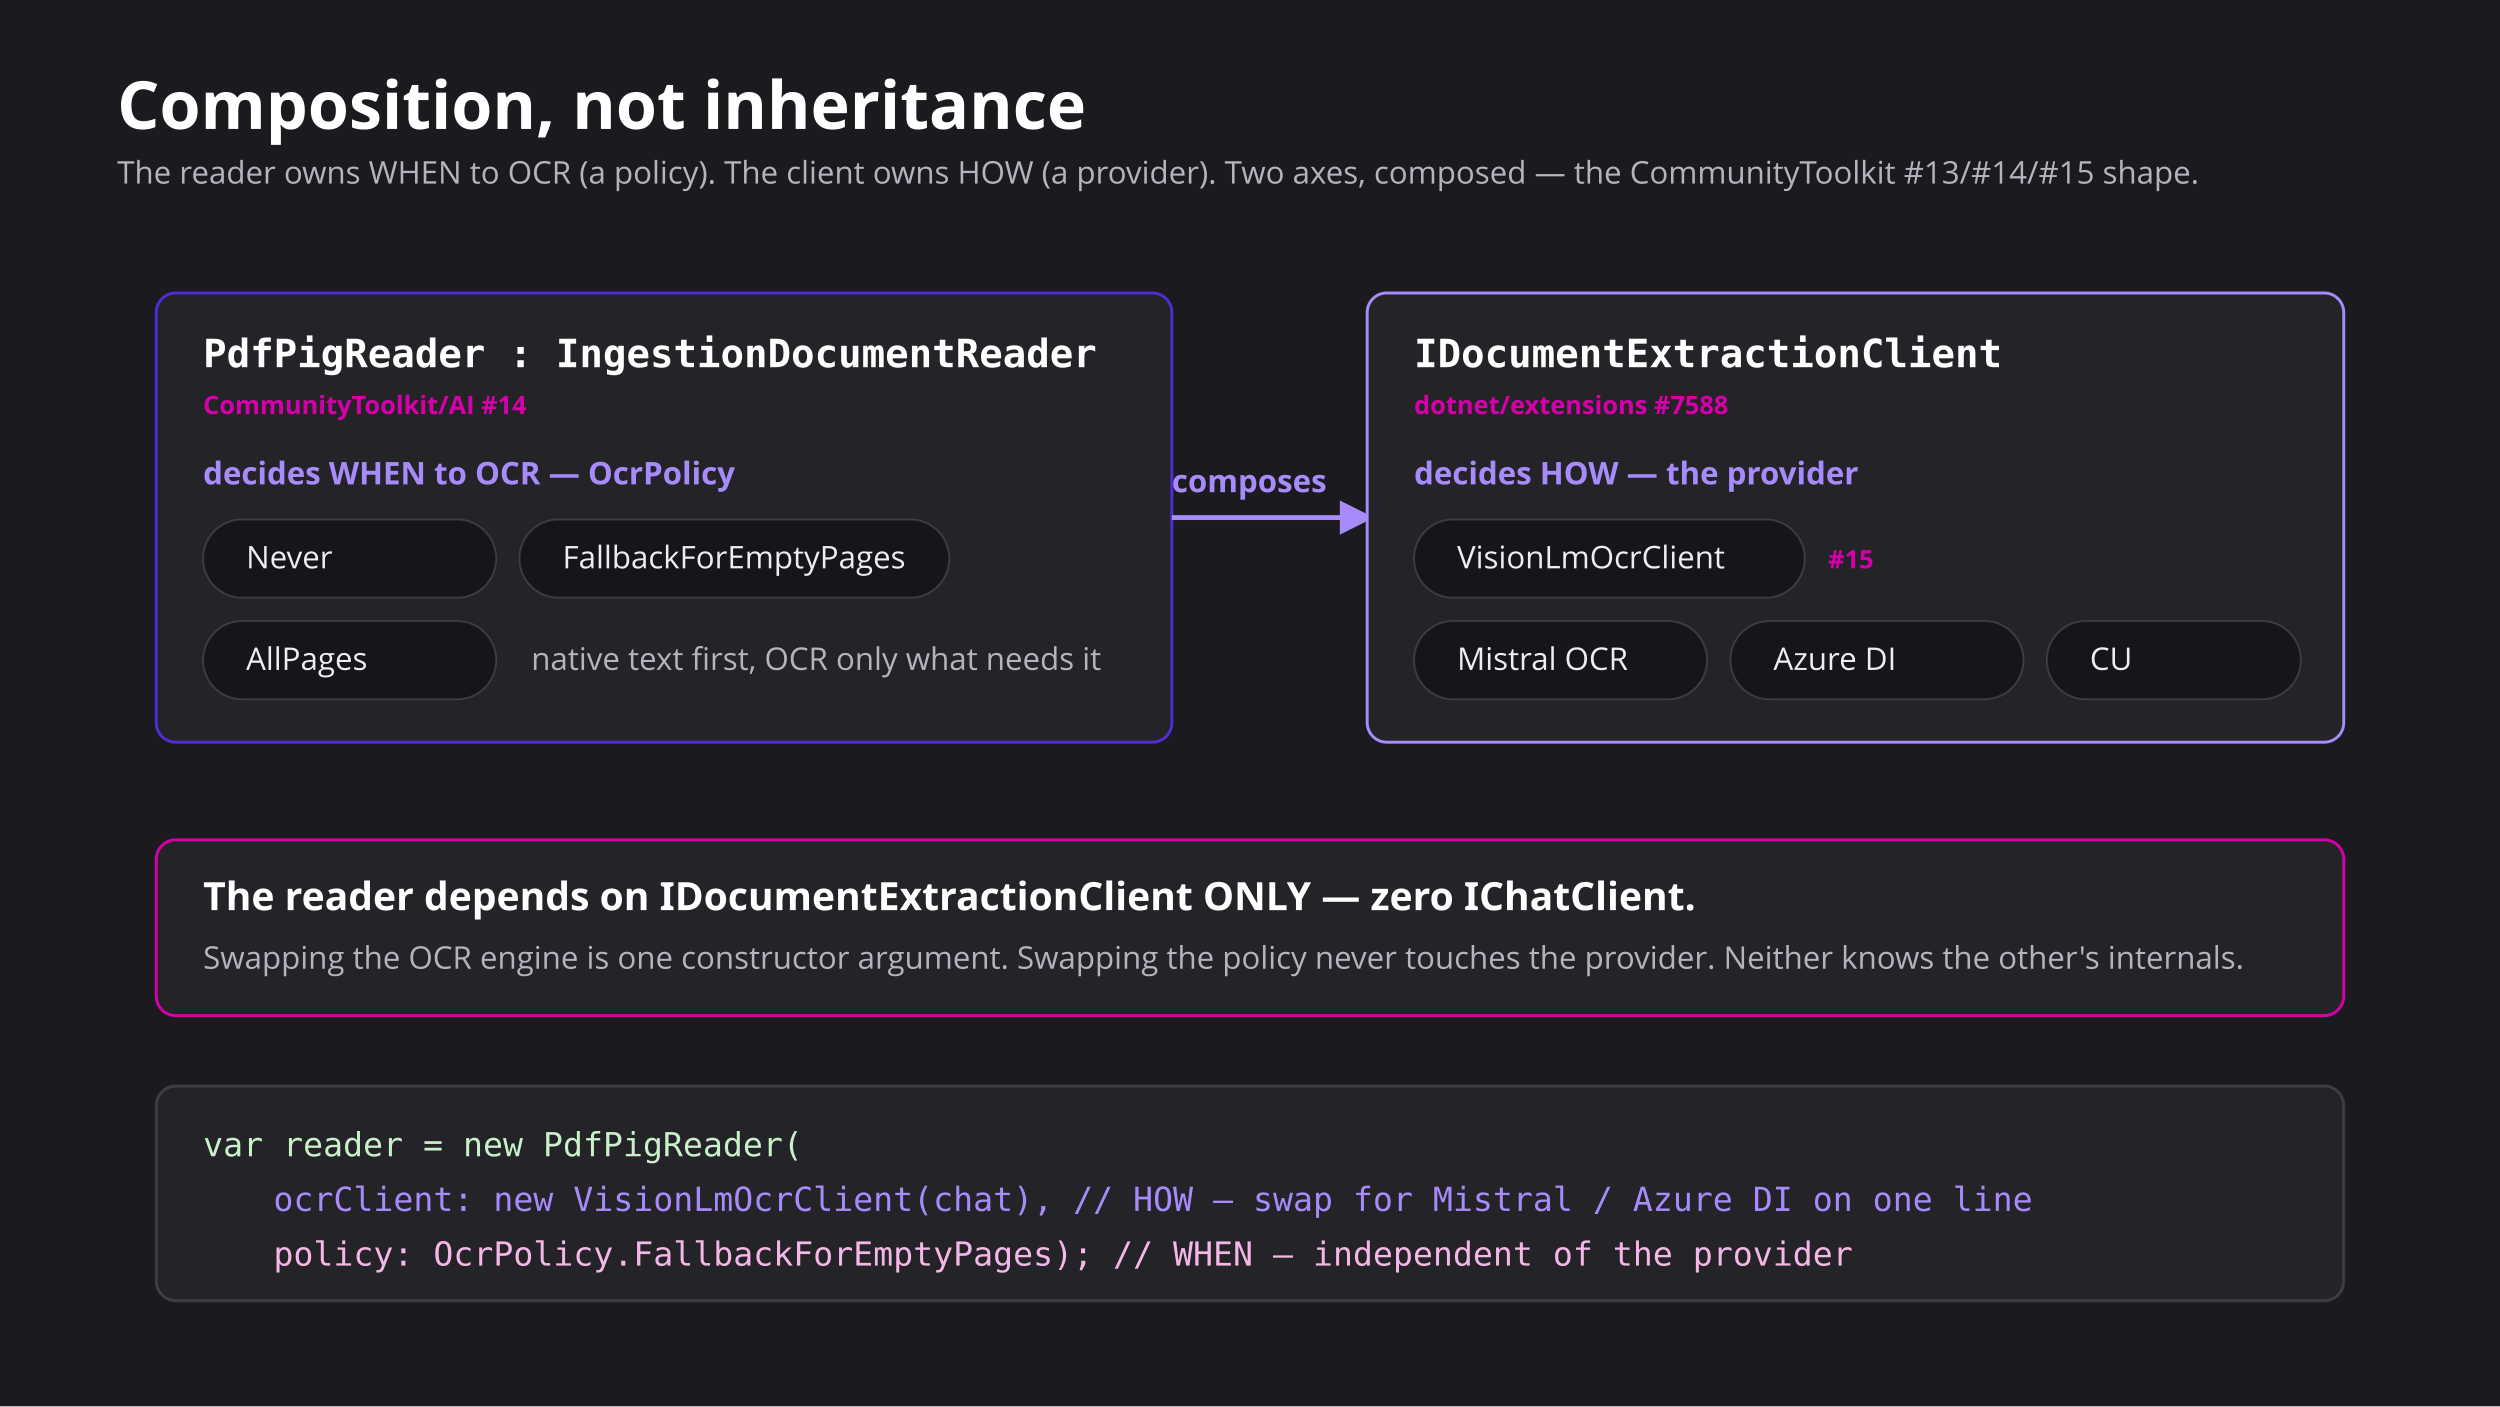
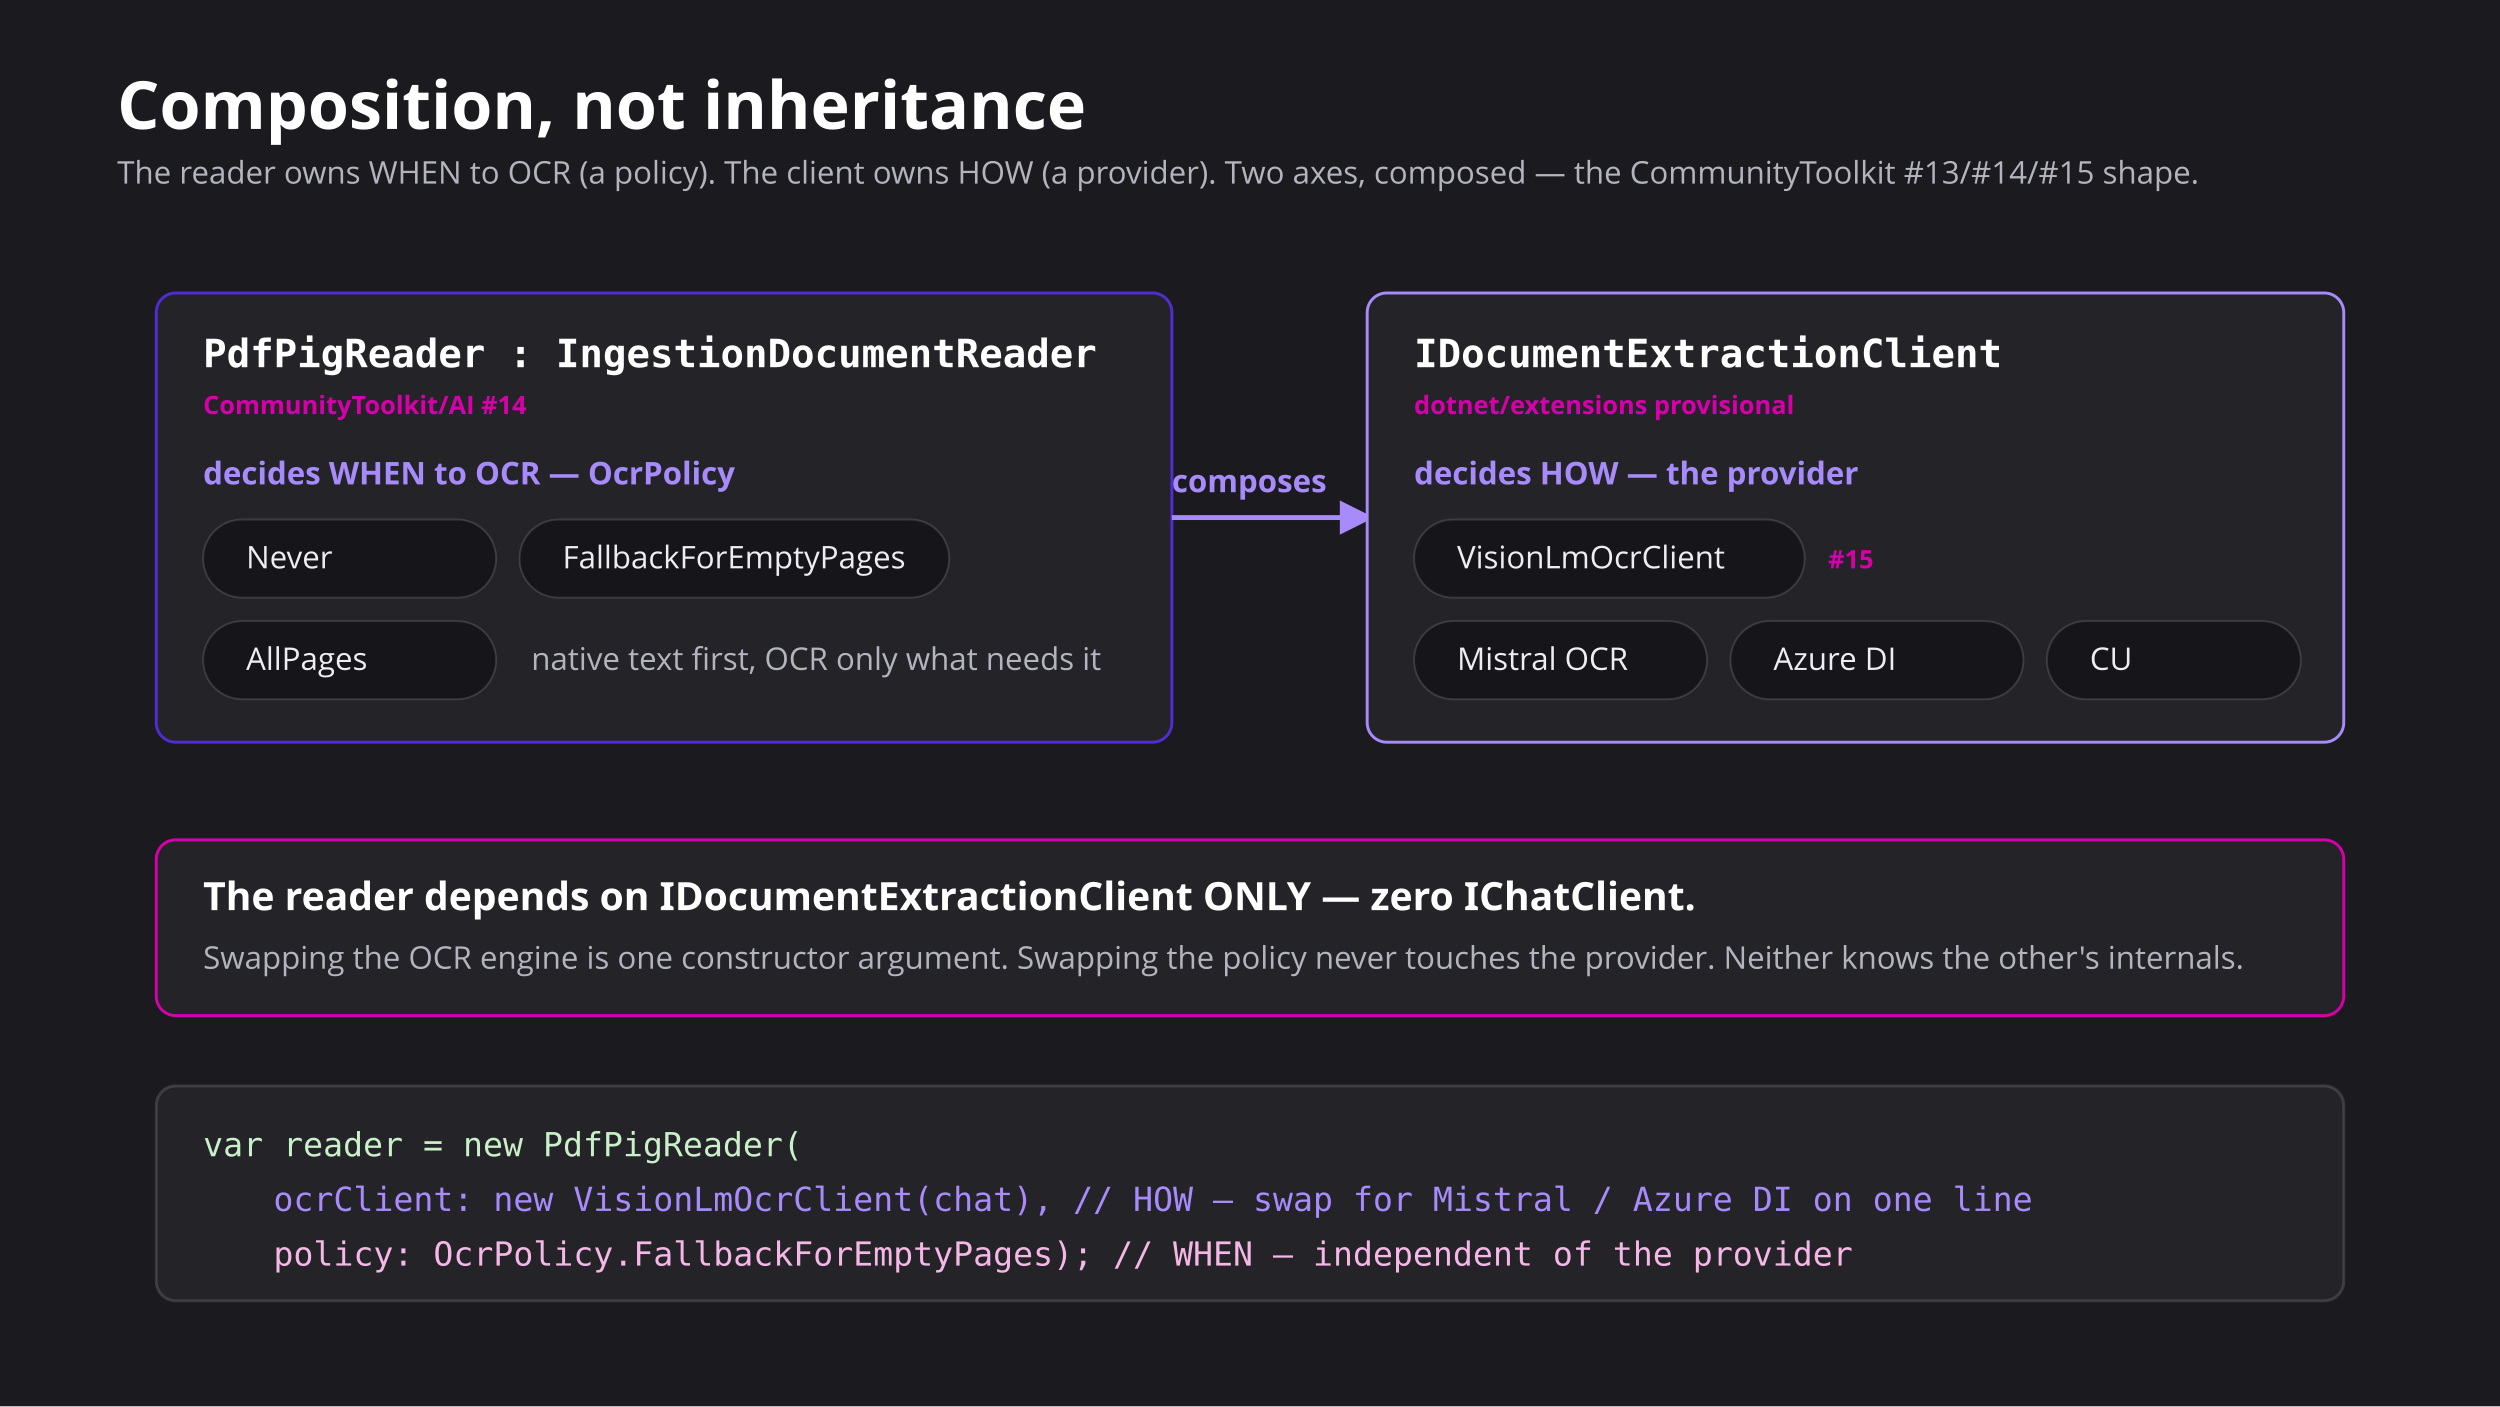
<svg xmlns="http://www.w3.org/2000/svg" viewBox="0 0 1280 720" font-family="'Space Grotesk','Segoe UI',system-ui,sans-serif">
  <defs>
    <marker id="arrow" viewBox="0 0 10 10" refX="8" refY="5" markerWidth="7" markerHeight="7" orient="auto-start-reverse">
      <path d="M0,0 L10,5 L0,10 z" fill="#a78bfa" />
    </marker>
    <style>
      .bg{fill:#1b1b1f}
      .title{fill:#ffffff;font-size:34px;font-weight:700}
      .sub{fill:#b4b4be;font-size:16px;font-family:'Open Sans',sans-serif}
      .node{fill:#232328;stroke-width:1.5;rx:10}
      .ntext{fill:#ffffff;font-size:20px;font-weight:700}
      .mono{font-family:'Cascadia Code',Consolas,monospace}
      .pill{fill:#15151a;stroke:rgba(255,255,255,0.14);stroke-width:1;rx:20}
      .ptext{fill:#ededf2;font-size:16px;font-family:'Open Sans',sans-serif}
      .pr{fill:#d600aa;font-size:13px;font-weight:700;font-family:'Open Sans',sans-serif}
      .role{fill:#a78bfa;font-size:16px;font-weight:700;font-family:'Open Sans',sans-serif}
    </style>
  </defs>
  <rect class="bg" x="0" y="0" width="1280" height="720" />
  <text class="title" x="60" y="66">Composition, not inheritance</text>
  <text class="sub" x="60" y="94">The reader owns WHEN to OCR (a policy). The client owns HOW (a provider). Two axes, composed — the CommunityToolkit #13/#14/#15 shape.</text>
  <rect class="node" x="80" y="150" width="520" height="230" rx="12" stroke="#512bd4" />
  <text class="ntext mono" x="104" y="188">PdfPigReader : IngestionDocumentReader</text>
  <text class="pr" x="104" y="212">CommunityToolkit/AI #14</text>
  <text class="role" x="104" y="248">decides WHEN to OCR — OcrPolicy</text>
  <rect class="pill" x="104" y="266" width="150" height="40" rx="20" />
  <text class="ptext" x="126" y="291">Never</text>
  <rect class="pill" x="266" y="266" width="220" height="40" rx="20" />
  <text class="ptext" x="288" y="291">FallbackForEmptyPages</text>
  <rect class="pill" x="104" y="318" width="150" height="40" rx="20" />
  <text class="ptext" x="126" y="343">AllPages</text>
  <text class="sub" x="272" y="343">native text first, OCR only what needs it</text>
  <line x1="600" y1="265" x2="700" y2="265" stroke="#a78bfa" stroke-width="2.5" marker-end="url(#arrow)" />
  <text class="role" x="600" y="252">composes</text>
  <rect class="node" x="700" y="150" width="500" height="230" rx="12" stroke="#a78bfa" />
  <text class="ntext mono" x="724" y="188">IDocumentExtractionClient</text>
-   <text class="pr" x="724" y="212">dotnet/extensions #7588</text>
+   <text class="pr" x="724" y="212">dotnet/extensions provisional</text>
  <text class="role" x="724" y="248">decides HOW — the provider</text>
  <rect class="pill" x="724" y="266" width="200" height="40" rx="20" />
  <text class="ptext" x="746" y="291">VisionLmOcrClient</text>
  <text class="pr" x="936" y="291">#15</text>
  <rect class="pill" x="724" y="318" width="150" height="40" rx="20" />
  <text class="ptext" x="746" y="343">Mistral OCR</text>
  <rect class="pill" x="886" y="318" width="150" height="40" rx="20" />
  <text class="ptext" x="908" y="343">Azure DI</text>
  <rect class="pill" x="1048" y="318" width="130" height="40" rx="20" />
  <text class="ptext" x="1070" y="343">CU</text>
  <rect class="node" x="80" y="430" width="1120" height="90" rx="12" stroke="#d600aa" fill="#241a22" />
  <text class="ntext" x="104" y="466" fill="#f5b8e6">The reader depends on IDocumentExtractionClient ONLY — zero IChatClient.</text>
  <text class="sub" x="104" y="496" font-size="18">Swapping the OCR engine is one constructor argument. Swapping the policy never touches the provider. Neither knows the other's internals.</text>
  <rect class="node" x="80" y="556" width="1120" height="110" rx="12" fill="#15151a" stroke="rgba(255,255,255,0.14)" />
  <text class="mono" x="104" y="592" fill="#c9f0c9" font-size="17">var reader = new PdfPigReader(</text>
  <text class="mono" x="140" y="620" fill="#a78bfa" font-size="17">ocrClient: new VisionLmOcrClient(chat),   // HOW — swap for Mistral / Azure DI on one line</text>
  <text class="mono" x="140" y="648" fill="#f5b8e6" font-size="17">policy:    OcrPolicy.FallbackForEmptyPages); // WHEN — independent of the provider</text>
</svg>
